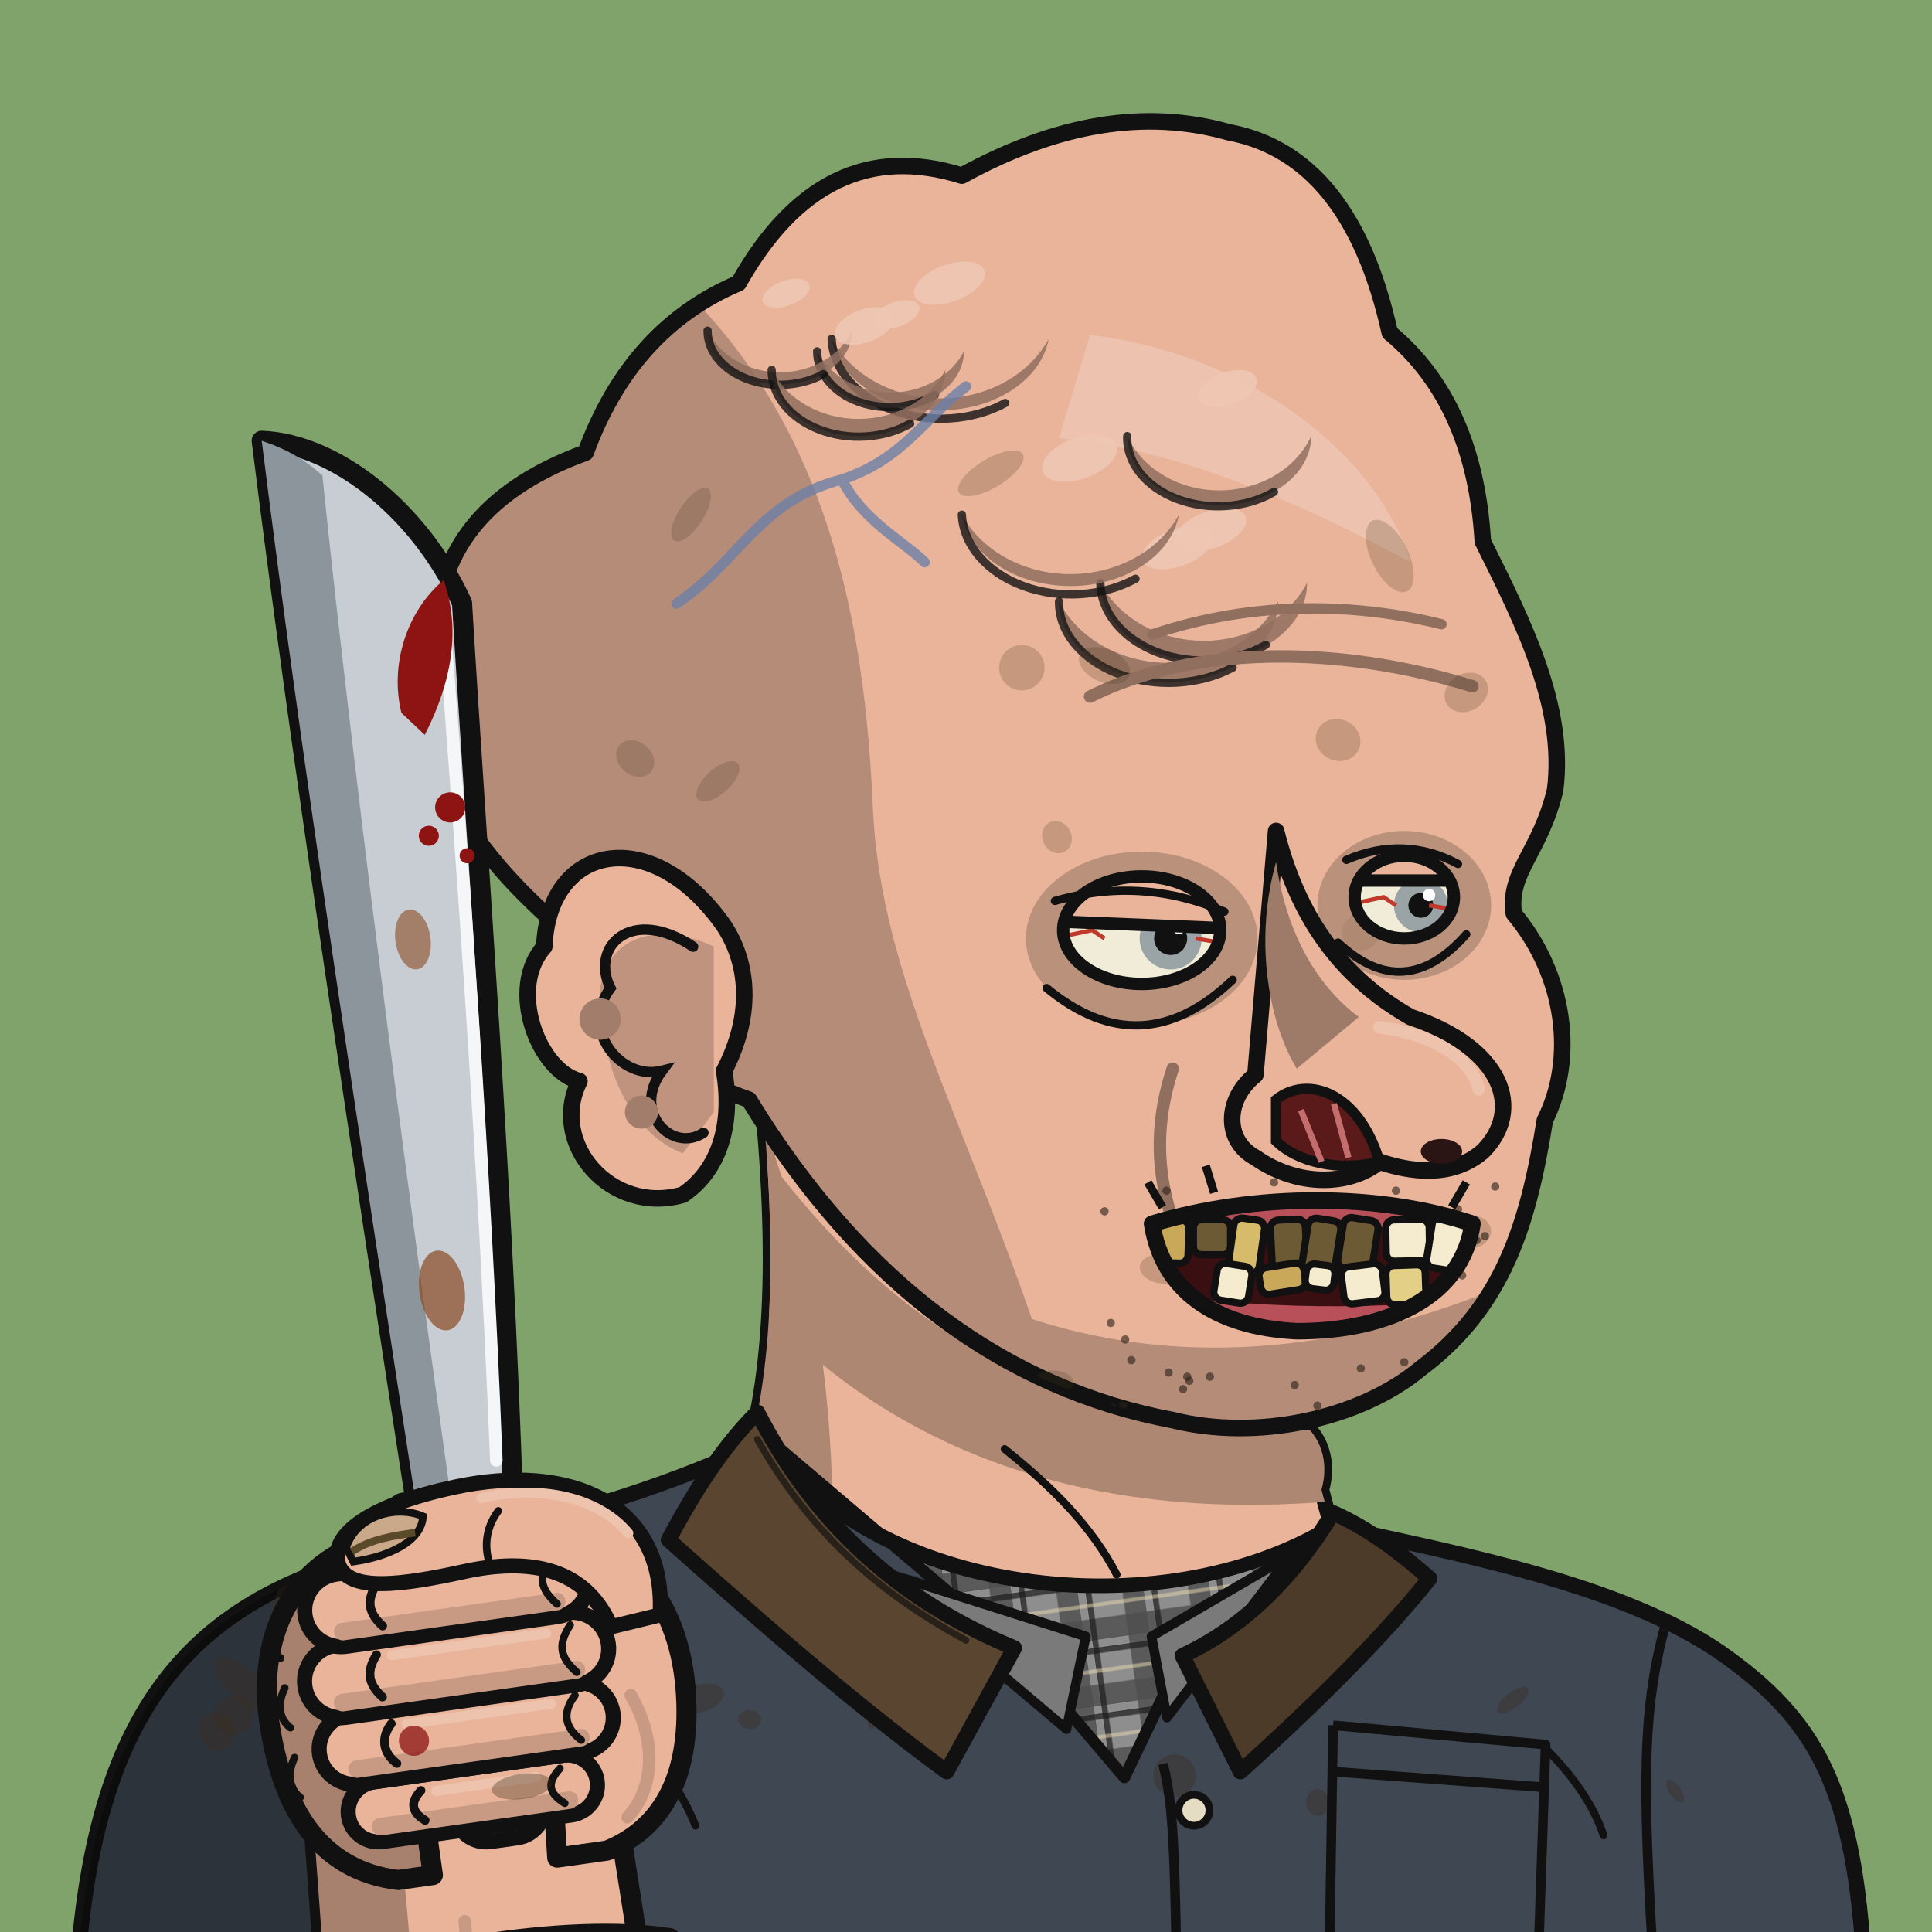
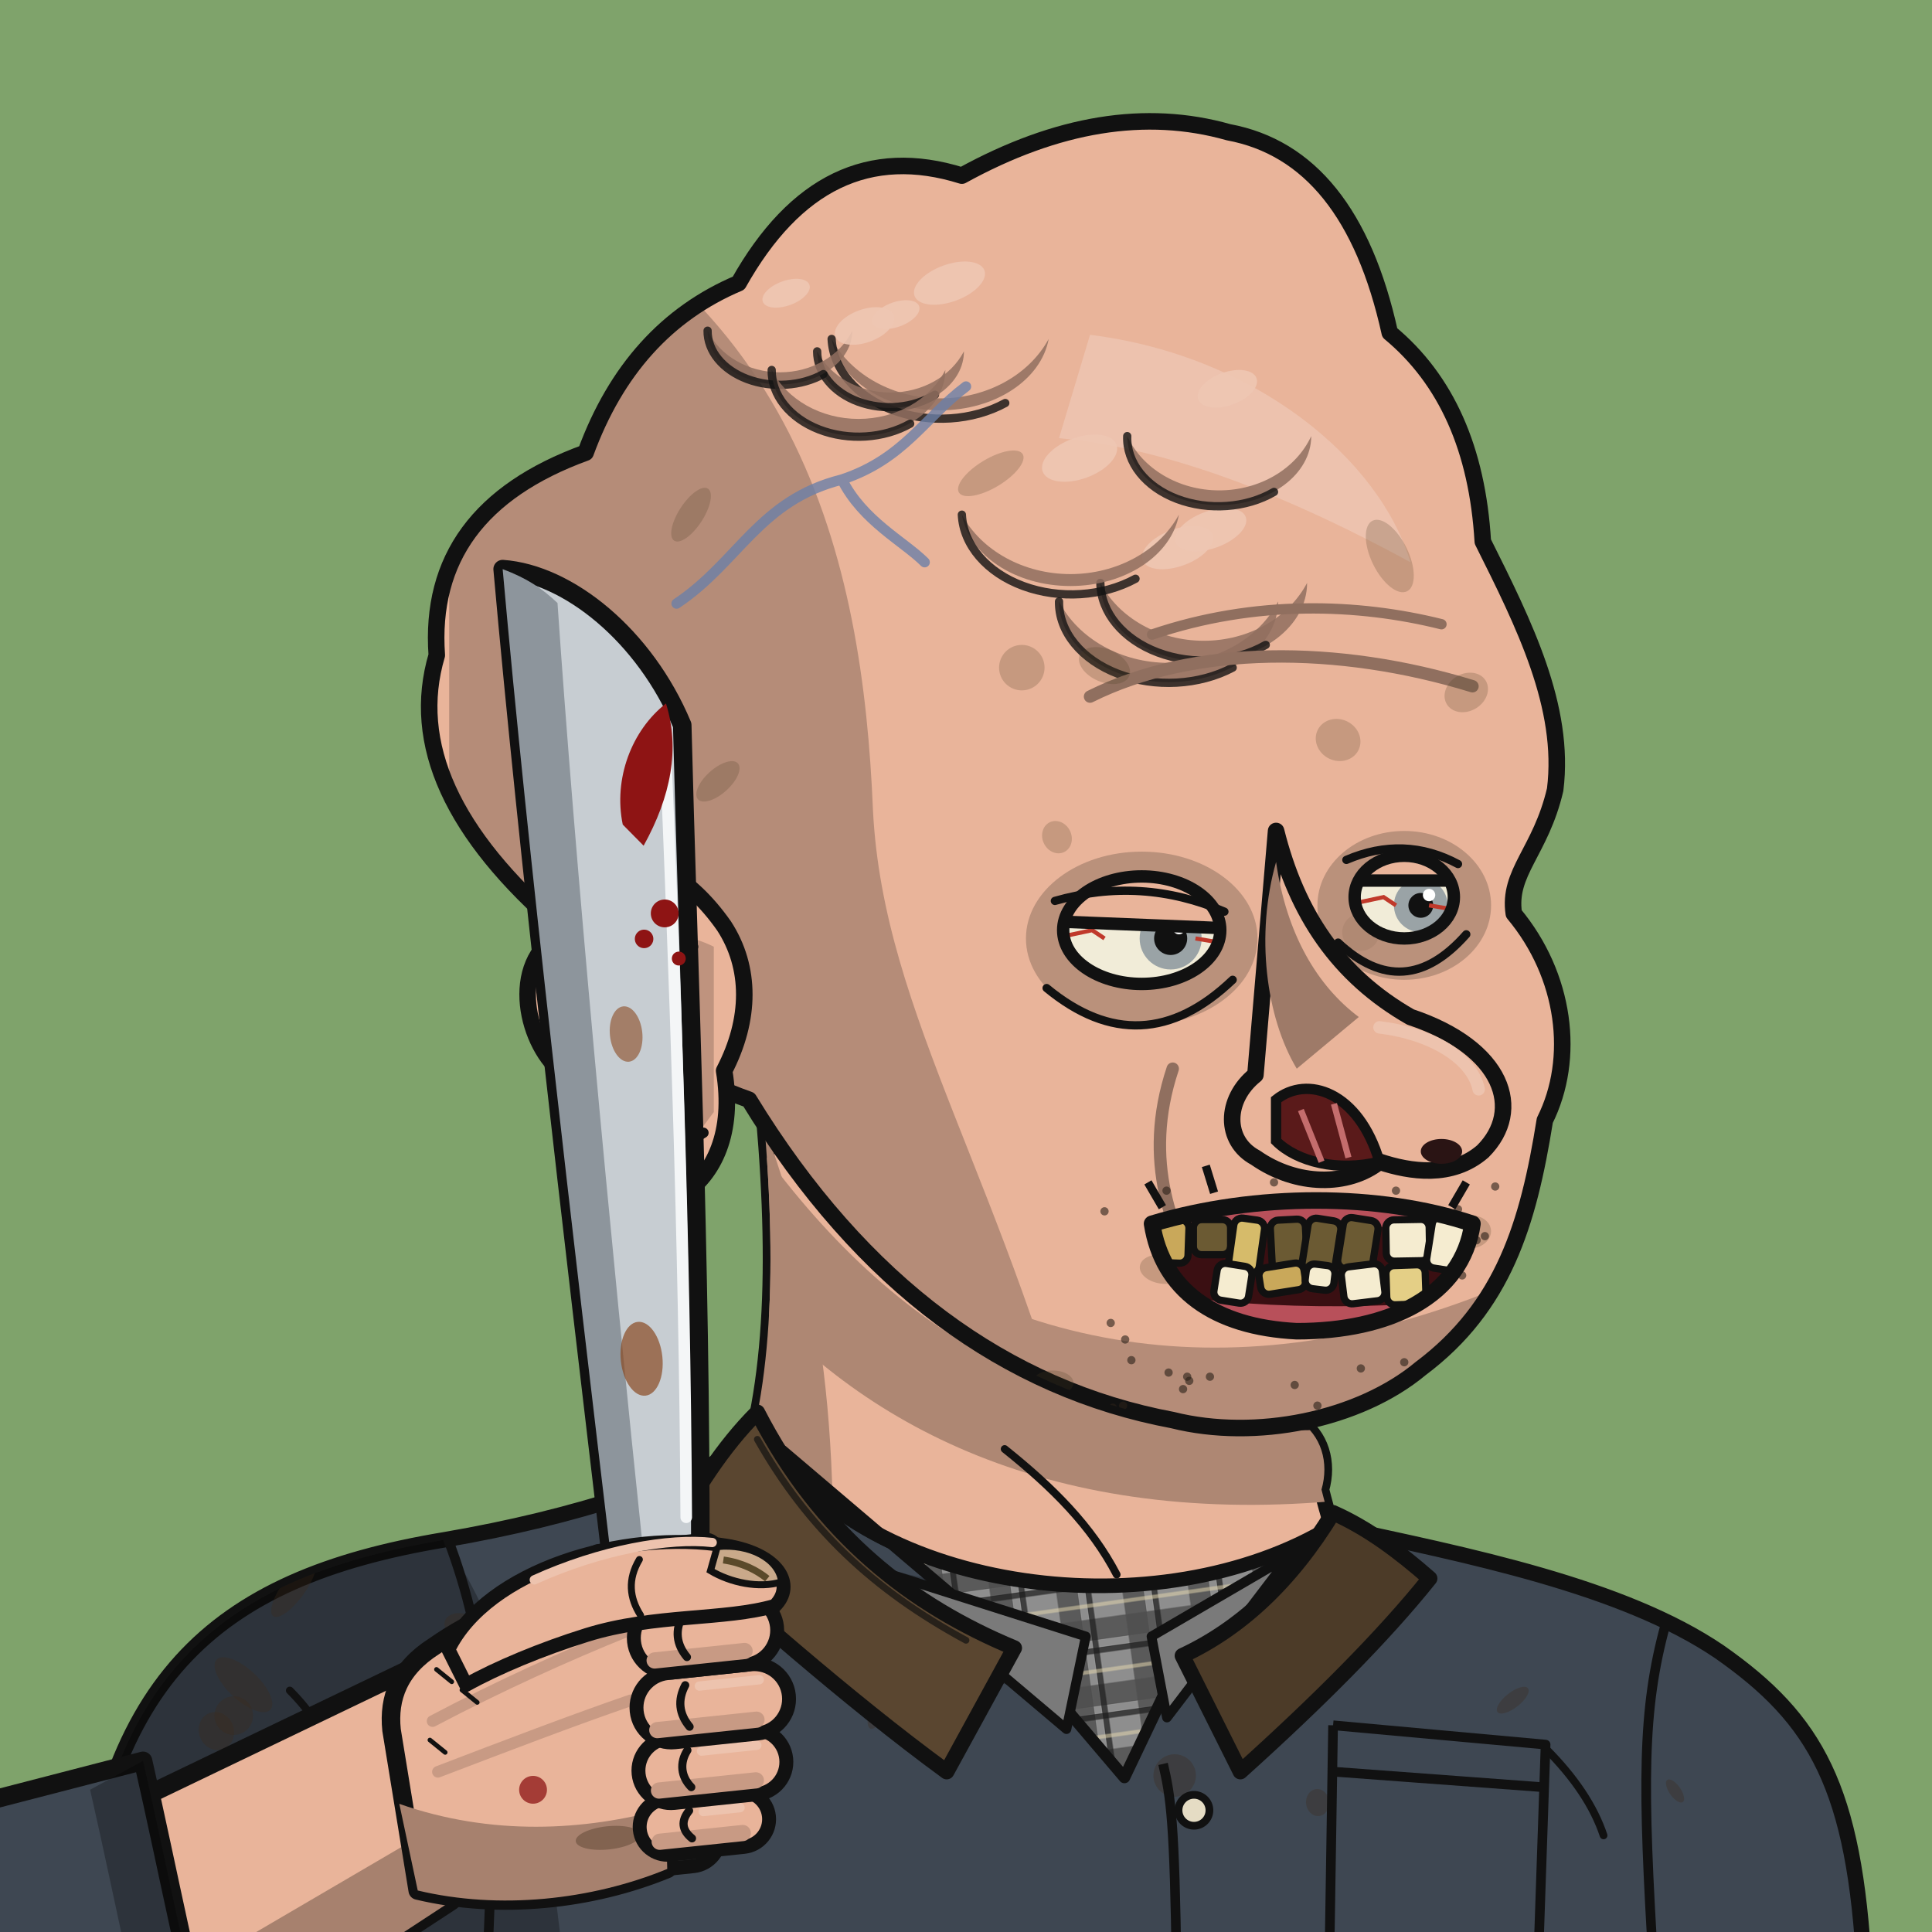
<svg xmlns="http://www.w3.org/2000/svg" viewBox="0 0 1000 1000" width="1000" height="1000">
  <rect width="1000" height="1000" fill="#7fa36b" />
  <g transform="translate(0 -55)">
    <g transform="translate(-35 25) scale(1.07)" />
    <path d="M 392 600 C 402 690 402 760 385 815 C 360 840 320 856 290 868 L 720 920 C 700 880 690 850 684 826 C 688 812 684 798 672 790 C 664 770 660 745 662 720 Z" fill="#e9b49a" stroke="#111111" stroke-width="8" stroke-linejoin="round" />
    <clipPath id="neckclip">
      <path d="M 392 600 C 402 690 402 760 385 815 C 360 840 320 856 290 868 L 720 920 C 700 880 690 850 684 826 C 688 812 684 798 672 790 C 664 770 660 745 662 720 Z" />
    </clipPath>
    <g clip-path="url(#neckclip)">
      <path d="M 380 630 C 450 735 540 800 690 795 L 690 832 C 540 845 440 790 380 715 Z" fill="#ae8773" />
      <path d="M 380 600 C 425 700 435 790 430 900 L 280 900 L 280 600 Z" fill="#ae8773" />
    </g>
    <path d="M 520 805 C 545 825 565 845 578 870" fill="none" stroke="#111111" stroke-width="4" stroke-linecap="round" />
    <clipPath id="torso">
      <path d="M 40 1075 C 50 925 110 872 230 852 C 300 840 350 822 398 800 C 450 880 600 900 690 845 C 760 860 840 876 890 910 C 940 945 960 980 965 1075 Z" />
    </clipPath>
    <path d="M 40 1075 C 50 925 110 872 230 852 C 300 840 350 822 398 800 C 450 880 600 900 690 845 C 760 860 840 876 890 910 C 940 945 960 980 965 1075 Z" fill="#3e4752" stroke="#111111" stroke-width="8" stroke-linejoin="round" />
    <g clip-path="url(#torso)">
      <path d="M 40 1075 C 50 925 110 872 230 852 C 262 900 280 960 292 1075 Z" fill="#000" opacity="0.28" />
      <path d="M 370 812 C 420 880 560 900 700 852 L 720 900 C 560 950 420 930 360 860 Z" fill="#000" opacity="0.22" />
    </g>
    <path d="M 232 852 C 252 905 258 960 252 1075" fill="none" stroke="#111111" stroke-width="5" stroke-linecap="round" />
    <path d="M 862 896 C 850 940 850 978 856 1075" fill="none" stroke="#111111" stroke-width="5" stroke-linecap="round" />
    <path d="M 300 930 C 330 950 350 975 360 1000 M 150 930 C 170 950 180 975 182 1000 M 800 960 C 815 975 825 990 830 1005" fill="none" stroke="#111111" stroke-width="4" stroke-linecap="round" />
    <g clip-path="url(#torso)">
      <ellipse cx="783" cy="935" rx="10" ry="4" transform="rotate(142 783 935)" fill="#3b2a18" opacity="0.32" />
      <ellipse cx="297" cy="933" rx="12" ry="11" transform="rotate(152 297 933)" fill="#3b2a18" opacity="0.32" />
      <ellipse cx="541" cy="896" rx="9" ry="6" transform="rotate(93 541 896)" fill="#3b2a18" opacity="0.32" />
      <ellipse cx="121" cy="943" rx="10" ry="10" transform="rotate(54 121 943)" fill="#3b2a18" opacity="0.32" />
      <ellipse cx="238" cy="896" rx="8" ry="6" transform="rotate(8 238 896)" fill="#3b2a18" opacity="0.32" />
      <ellipse cx="682" cy="988" rx="6" ry="7" transform="rotate(174 682 988)" fill="#3b2a18" opacity="0.32" />
      <ellipse cx="608" cy="974" rx="11" ry="11" transform="rotate(66 608 974)" fill="#3b2a18" opacity="0.32" />
      <ellipse cx="305" cy="908" rx="17" ry="3" transform="rotate(157 305 908)" fill="#3b2a18" opacity="0.32" />
      <ellipse cx="457" cy="933" rx="18" ry="5" transform="rotate(111 457 933)" fill="#3b2a18" opacity="0.32" />
      <ellipse cx="340" cy="913" rx="6" ry="4" transform="rotate(2 340 913)" fill="#3b2a18" opacity="0.32" />
      <ellipse cx="112" cy="951" rx="9" ry="10" transform="rotate(158 112 951)" fill="#3b2a18" opacity="0.32" />
      <ellipse cx="455" cy="879" rx="19" ry="6" transform="rotate(22 455 879)" fill="#3b2a18" opacity="0.32" />
      <ellipse cx="471" cy="883" rx="17" ry="10" transform="rotate(23 471 883)" fill="#3b2a18" opacity="0.32" />
      <ellipse cx="649" cy="894" rx="13" ry="10" transform="rotate(42 649 894)" fill="#3b2a18" opacity="0.32" />
      <ellipse cx="867" cy="982" rx="7" ry="3" transform="rotate(55 867 982)" fill="#3b2a18" opacity="0.32" />
      <ellipse cx="650" cy="875" rx="14" ry="9" transform="rotate(122 650 875)" fill="#3b2a18" opacity="0.32" />
      <ellipse cx="340" cy="987" rx="8" ry="4" transform="rotate(54 340 987)" fill="#3b2a18" opacity="0.32" />
      <ellipse cx="363" cy="934" rx="12" ry="7" transform="rotate(163 363 934)" fill="#3b2a18" opacity="0.32" />
      <ellipse cx="515" cy="874" rx="12" ry="4" transform="rotate(148 515 874)" fill="#3b2a18" opacity="0.32" />
      <ellipse cx="656" cy="949" rx="8" ry="5" transform="rotate(30 656 949)" fill="#3b2a18" opacity="0.32" />
      <ellipse cx="388" cy="945" rx="6" ry="5" transform="rotate(4 388 945)" fill="#3b2a18" opacity="0.32" />
      <ellipse cx="126" cy="927" rx="19" ry="8" transform="rotate(43 126 927)" fill="#3b2a18" opacity="0.32" />
      <ellipse cx="152" cy="877" rx="18" ry="6" transform="rotate(126 152 877)" fill="#3b2a18" opacity="0.32" />
      <ellipse cx="267" cy="929" rx="8" ry="5" transform="rotate(37 267 929)" fill="#3b2a18" opacity="0.32" />
    </g>
    <defs>
      <pattern id="plaidgrey" width="34" height="34" patternUnits="userSpaceOnUse" patternTransform="rotate(-8) skewY(0)">
        <rect width="34" height="34" fill="#8e8e8e" />
        <rect x="0" y="11" width="34" height="11" fill="#4e4e4e" opacity="0.8" />
        <rect x="11" y="0" width="11" height="34" fill="#4e4e4e" opacity="0.8" />
        <rect x="0" y="26" width="34" height="3" fill="#1c1c1c" opacity="0.7" />
        <rect x="26" y="0" width="3" height="34" fill="#1c1c1c" opacity="0.7" />
        <rect x="0" y="3" width="34" height="2" fill="#e8d9b0" opacity="0.5" />
      </pattern>
    </defs>
    <path d="M 405 806 C 450 880 600 900 688 846 L 612 912 L 582 975 L 525 908 Z" fill="url(#plaidgrey)" stroke="#111111" stroke-width="6" stroke-linejoin="round" />
    <path d="M 455 868 L 552 950 L 562 902 Z M 668 860 L 604 944 L 596 902 Z" fill="#7a7a7a" stroke="#111111" stroke-width="5" stroke-linejoin="round" />
    <path d="M 392 786 C 425 850 472 886 525 908 L 490 972 C 438 934 382 884 346 852 C 360 826 374 804 392 786 Z" fill="#5a4630" stroke="#111111" stroke-width="8" stroke-linejoin="round" />
    <path d="M 392 800 C 418 846 452 878 500 904" fill="none" stroke="#111111" stroke-width="3.5" stroke-linecap="round" opacity="0.7" />
    <path d="M 690 838 C 668 874 642 898 612 912 L 642 972 C 682 936 716 902 740 872 C 724 858 708 846 690 838 Z" fill="#4c3b28" stroke="#111111" stroke-width="8" stroke-linejoin="round" />
    <path d="M 602 968 C 606 985 608 998 609 1075" fill="none" stroke="#111111" stroke-width="5" />
    <circle cx="618" cy="992" r="8" fill="#e5dcc4" stroke="#111111" stroke-width="4" />
    <path d="M 690 948 L 800 958 L 796 1075 M 690 948 L 688 1075 M 690 972 L 798 980" fill="none" stroke="#111111" stroke-width="5" stroke-linejoin="round" />
    <g transform="translate(-35 25) scale(1.07)">
      <clipPath id="headclip">
        <path d="M 395 560 Q 322 534 304 477 Q 225 409 244 345 Q 239 275 316 247 Q 338 187 390 165 Q 431 92 498 113 Q 567 75 627 92 Q 686 103 705 189 Q 746 223 750 290 C 770 330 790 370 785 410 C 778 440 762 450 765 470 C 790 500 795 540 780 570 C 772 620 760 660 720 690 C 690 715 640 725 600 715 C 520 700 450 650 395 560 Z" />
      </clipPath>
      <path d="M 395 560 Q 322 534 304 477 Q 225 409 244 345 Q 239 275 316 247 Q 338 187 390 165 Q 431 92 498 113 Q 567 75 627 92 Q 686 103 705 189 Q 746 223 750 290 C 770 330 790 370 785 410 C 778 440 762 450 765 470 C 790 500 795 540 780 570 C 772 620 760 660 720 690 C 690 715 640 725 600 715 C 520 700 450 650 395 560 Z" fill="#e9b49a" />
      <g clip-path="url(#headclip)">
        <path d="M 250 100 C 420 160 450 300 455 420 C 460 520 520 600 560 760 L 250 760 Z" fill="#b58c78" />
        <path d="M 420 600 C 520 690 640 700 760 650 L 760 760 L 400 760 Z" fill="#b58c78" />
        <path d="M 560 190 C 640 200 700 250 715 300 C 660 270 600 245 545 240 Z" fill="#eec6b3" opacity="0.8" />
        <path d="M 545 319 A 53 39 0 0 0 651 319 A 58 50 0 0 1 545 319 Z" fill="#906f5f" opacity="0.85" />
        <path d="M 545 319 A 53 39 0 0 0 629 351" fill="none" stroke="#111111" stroke-width="4" stroke-linecap="round" opacity="0.8" />
        <ellipse cx="611" cy="296" rx="18" ry="9" transform="rotate(-20 598 319)" fill="#eec6b3" opacity="0.9" />
        <path d="M 565 310 A 50 38 0 0 0 665 310 A 55 48 0 0 1 565 310 Z" fill="#906f5f" opacity="0.85" />
        <path d="M 565 310 A 50 38 0 0 0 645 340" fill="none" stroke="#111111" stroke-width="4" stroke-linecap="round" opacity="0.8" />
        <ellipse cx="627" cy="287" rx="18" ry="9" transform="rotate(-20 615 310)" fill="#eec6b3" opacity="0.9" />
        <path d="M 578 239 A 44 33 0 0 0 667 239 A 48 42 0 0 1 578 239 Z" fill="#906f5f" opacity="0.85" />
        <path d="M 578 239 A 44 33 0 0 0 649 266" fill="none" stroke="#111111" stroke-width="4" stroke-linecap="round" opacity="0.8" />
        <ellipse cx="634" cy="219" rx="15" ry="8" transform="rotate(-20 622 239)" fill="#eec6b3" opacity="0.9" />
        <path d="M 435 192 A 53 40 0 0 0 540 192 A 58 50 0 0 1 435 192 Z" fill="#906f5f" opacity="0.85" />
        <path d="M 435 192 A 53 40 0 0 0 519 223" fill="none" stroke="#111111" stroke-width="4" stroke-linecap="round" opacity="0.8" />
        <ellipse cx="501" cy="168" rx="18" ry="9" transform="rotate(-20 488 192)" fill="#eec6b3" opacity="0.9" />
        <path d="M 498 277 A 53 40 0 0 0 603 277 A 58 50 0 0 1 498 277 Z" fill="#906f5f" opacity="0.85" />
        <path d="M 498 277 A 53 40 0 0 0 582 308" fill="none" stroke="#111111" stroke-width="4" stroke-linecap="round" opacity="0.8" />
        <ellipse cx="564" cy="253" rx="19" ry="10" transform="rotate(-20 550 277)" fill="#eec6b3" opacity="0.9" />
        <path d="M 428 198 A 35 27 0 0 0 499 198 A 39 34 0 0 1 428 198 Z" fill="#906f5f" opacity="0.85" />
        <path d="M 428 198 A 35 27 0 0 0 485 219" fill="none" stroke="#111111" stroke-width="4" stroke-linecap="round" opacity="0.8" />
        <ellipse cx="472" cy="182" rx="12" ry="6" transform="rotate(-20 464 198)" fill="#eec6b3" opacity="0.9" />
        <path d="M 375 188 A 35 26 0 0 0 445 188 A 38 33 0 0 1 375 188 Z" fill="#906f5f" opacity="0.85" />
        <path d="M 375 188 A 35 26 0 0 0 431 209" fill="none" stroke="#111111" stroke-width="4" stroke-linecap="round" opacity="0.8" />
        <ellipse cx="419" cy="172" rx="12" ry="6" transform="rotate(-20 410 188)" fill="#eec6b3" opacity="0.9" />
        <path d="M 406 207 A 42 32 0 0 0 490 207 A 46 40 0 0 1 406 207 Z" fill="#906f5f" opacity="0.85" />
        <path d="M 406 207 A 42 32 0 0 0 473 233" fill="none" stroke="#111111" stroke-width="4" stroke-linecap="round" opacity="0.8" />
        <ellipse cx="458" cy="188" rx="15" ry="8" transform="rotate(-20 448 207)" fill="#eec6b3" opacity="0.9" />
        <path d="M 560 365 C 610 340 680 340 745 360" fill="none" stroke="#906f5f" stroke-width="6" stroke-linecap="round" />
        <path d="M 590 335 C 640 318 690 320 730 330" fill="none" stroke="#906f5f" stroke-width="5" stroke-linecap="round" />
        <path d="M 600 545 C 585 590 600 625 615 650" fill="none" stroke="#906f5f" stroke-width="6" stroke-linecap="round" />
      </g>
      <path d="M 395 560 Q 322 534 304 477 Q 225 409 244 345 Q 239 275 316 247 Q 338 187 390 165 Q 431 92 498 113 Q 567 75 627 92 Q 686 103 705 189 Q 746 223 750 290 C 770 330 790 370 785 410 C 778 440 762 450 765 470 C 790 500 795 540 780 570 C 772 620 760 660 720 690 C 690 715 640 725 600 715 C 520 700 450 650 395 560 Z" fill="none" stroke="#111111" stroke-width="8" stroke-linejoin="round" />
      <g clip-path="url(#headclip)">
        <ellipse cx="705" cy="297" rx="19" ry="9" transform="rotate(64 705 297)" fill="#4a3a22" opacity="0.22" />
        <ellipse cx="512" cy="257" rx="18" ry="7" transform="rotate(149 512 257)" fill="#4a3a22" opacity="0.22" />
        <ellipse cx="542" cy="697" rx="6" ry="10" transform="rotate(90 542 697)" fill="#4a3a22" opacity="0.22" />
        <ellipse cx="527" cy="351" rx="11" ry="11" transform="rotate(34 527 351)" fill="#4a3a22" opacity="0.22" />
        <ellipse cx="341" cy="479" rx="11" ry="7" transform="rotate(83 341 479)" fill="#4a3a22" opacity="0.22" />
        <ellipse cx="567" cy="350" rx="13" ry="8" transform="rotate(23 567 350)" fill="#4a3a22" opacity="0.22" />
        <ellipse cx="340" cy="395" rx="10" ry="8" transform="rotate(40 340 395)" fill="#4a3a22" opacity="0.22" />
        <ellipse cx="595" cy="642" rx="7" ry="11" transform="rotate(98 595 642)" fill="#4a3a22" opacity="0.22" />
        <ellipse cx="544" cy="433" rx="8" ry="7" transform="rotate(64 544 433)" fill="#4a3a22" opacity="0.22" />
        <ellipse cx="742" cy="363" rx="11" ry="9" transform="rotate(149 742 363)" fill="#4a3a22" opacity="0.22" />
        <ellipse cx="691" cy="479" rx="9" ry="9" transform="rotate(154 691 479)" fill="#4a3a22" opacity="0.22" />
        <ellipse cx="380" cy="406" rx="13" ry="6" transform="rotate(138 380 406)" fill="#4a3a22" opacity="0.22" />
        <ellipse cx="680" cy="386" rx="10" ry="11" transform="rotate(116 680 386)" fill="#4a3a22" opacity="0.22" />
        <ellipse cx="680" cy="554" rx="12" ry="6" transform="rotate(28 680 554)" fill="#4a3a22" opacity="0.22" />
        <ellipse cx="367" cy="277" rx="15" ry="6" transform="rotate(123 367 277)" fill="#4a3a22" opacity="0.22" />
        <ellipse cx="744" cy="624" rx="8" ry="10" transform="rotate(84 744 624)" fill="#4a3a22" opacity="0.22" />
        <circle cx="604" cy="628" r="2" fill="#2a2018" opacity="0.6" />
        <circle cx="668" cy="644" r="2" fill="#2a2018" opacity="0.6" />
        <circle cx="691" cy="690" r="2" fill="#2a2018" opacity="0.6" />
        <circle cx="608" cy="696" r="2" fill="#2a2018" opacity="0.6" />
        <circle cx="708" cy="604" r="2" fill="#2a2018" opacity="0.6" />
        <circle cx="670" cy="708" r="2" fill="#2a2018" opacity="0.6" />
        <circle cx="705" cy="645" r="2" fill="#2a2018" opacity="0.6" />
        <circle cx="571" cy="709" r="2" fill="#2a2018" opacity="0.6" />
        <circle cx="577" cy="676" r="2" fill="#2a2018" opacity="0.6" />
        <circle cx="570" cy="668" r="2" fill="#2a2018" opacity="0.6" />
        <circle cx="756" cy="602" r="2" fill="#2a2018" opacity="0.6" />
        <circle cx="686" cy="653" r="2" fill="#2a2018" opacity="0.6" />
        <circle cx="740" cy="645" r="2" fill="#2a2018" opacity="0.6" />
        <circle cx="567" cy="614" r="2" fill="#2a2018" opacity="0.6" />
        <circle cx="679" cy="635" r="2" fill="#2a2018" opacity="0.6" />
        <circle cx="717" cy="641" r="2" fill="#2a2018" opacity="0.6" />
        <circle cx="684" cy="640" r="2" fill="#2a2018" opacity="0.6" />
        <circle cx="597" cy="604" r="2" fill="#2a2018" opacity="0.6" />
        <circle cx="659" cy="698" r="2" fill="#2a2018" opacity="0.6" />
        <circle cx="771" cy="705" r="2" fill="#2a2018" opacity="0.6" />
        <circle cx="598" cy="692" r="2" fill="#2a2018" opacity="0.6" />
        <circle cx="607" cy="694" r="2" fill="#2a2018" opacity="0.6" />
        <circle cx="580" cy="686" r="2" fill="#2a2018" opacity="0.6" />
        <circle cx="747" cy="628" r="2" fill="#2a2018" opacity="0.6" />
        <circle cx="738" cy="613" r="2" fill="#2a2018" opacity="0.6" />
        <circle cx="618" cy="650" r="2" fill="#2a2018" opacity="0.6" />
        <circle cx="576" cy="708" r="2" fill="#2a2018" opacity="0.6" />
        <circle cx="707" cy="702" r="2" fill="#2a2018" opacity="0.6" />
        <circle cx="681" cy="645" r="2" fill="#2a2018" opacity="0.6" />
        <circle cx="605" cy="700" r="2" fill="#2a2018" opacity="0.6" />
        <circle cx="649" cy="635" r="2" fill="#2a2018" opacity="0.6" />
        <circle cx="615" cy="649" r="2" fill="#2a2018" opacity="0.6" />
        <circle cx="737" cy="627" r="2" fill="#2a2018" opacity="0.6" />
        <circle cx="668" cy="616" r="2" fill="#2a2018" opacity="0.6" />
        <circle cx="649" cy="600" r="2" fill="#2a2018" opacity="0.6" />
        <circle cx="751" cy="626" r="2" fill="#2a2018" opacity="0.6" />
        <circle cx="712" cy="617" r="2" fill="#2a2018" opacity="0.6" />
        <circle cx="712" cy="687" r="2" fill="#2a2018" opacity="0.6" />
        <circle cx="618" cy="694" r="2" fill="#2a2018" opacity="0.6" />
        <circle cx="724" cy="657" r="2" fill="#2a2018" opacity="0.6" />
        <path d="M 360 320 C 390 300 400 270 440 260 C 470 250 480 230 500 215 M 440 260 C 450 280 470 290 480 300" fill="none" stroke="#6b7fa8" stroke-width="5" stroke-linecap="round" opacity="0.8" />
      </g>
      <g transform="translate(-22 6)">
        <path d="M 405 470 C 370 420 320 430 318 480 C 300 500 315 540 335 545 C 320 575 350 610 385 600 C 400 590 410 570 405 540 C 418 515 418 490 405 470 Z" fill="#e9b49a" stroke="#111111" stroke-width="8" stroke-linejoin="round" />
        <path d="M 400 480 C 380 470 350 470 345 500 C 345 540 360 570 385 580 L 400 560 Z" fill="#a37d6b" opacity="0.6" />
        <path d="M 390 480 C 360 460 340 480 350 500 C 335 520 355 545 375 540 C 360 560 380 580 395 570" fill="none" stroke="#111111" stroke-width="5" stroke-linecap="round" />
        <circle cx="345" cy="515" r="10" fill="#a37d6b" />
        <circle cx="365" cy="560" r="8" fill="#a37d6b" />
      </g>
      <ellipse cx="585" cy="482" rx="56" ry="42" fill="#a7816e" opacity="0.7" />
      <path d="M 539 506 Q 585 544 629 502" fill="none" stroke="#111111" stroke-width="4" stroke-linecap="round" />
      <clipPath id="e585478">
        <ellipse cx="585" cy="478" rx="38" ry="26" />
      </clipPath>
      <ellipse cx="585" cy="478" rx="38" ry="26" fill="#f1ecd8" />
      <g clip-path="url(#e585478)">
        <circle cx="599" cy="482" r="15" fill="#9aa3a6" />
        <circle cx="599" cy="482" r="8" fill="#111" />
        <circle cx="603" cy="477" r="3" fill="#fff" />
        <path d="M 547 481 l 14 -3 l 6 4 M 623 484 l -12 -2" stroke="#c0392b" stroke-width="2" fill="none" />
        <rect x="545" y="450" width="80" height="23.84" fill="#e9b49a" />
        <path d="M 545 473.84 L 625 477.04" stroke="#111111" stroke-width="6" />
      </g>
      <ellipse cx="585" cy="478" rx="38" ry="26" fill="none" stroke="#111111" stroke-width="6" />
      <path d="M 543 463.84 Q 585 451.84 625 469.04" fill="none" stroke="#111111" stroke-width="4" stroke-linecap="round" />
      <ellipse cx="712" cy="466" rx="42" ry="36" fill="#a7816e" opacity="0.7" />
      <path d="M 680 484 Q 712 514 742 480" fill="none" stroke="#111111" stroke-width="4" stroke-linecap="round" />
      <clipPath id="e712462">
        <ellipse cx="712" cy="462" rx="24" ry="20" />
      </clipPath>
      <ellipse cx="712" cy="462" rx="24" ry="20" fill="#f1ecd8" />
      <g clip-path="url(#e712462)">
        <circle cx="720" cy="466" r="13" fill="#9aa3a6" />
        <circle cx="720" cy="466" r="6" fill="#111" />
        <circle cx="724" cy="461" r="3" fill="#fff" />
        <path d="M 688 465 l 14 -3 l 6 4 M 736 468 l -12 -2" stroke="#c0392b" stroke-width="2" fill="none" />
        <rect x="686" y="440" width="52" height="14.0" fill="#e9b49a" />
        <path d="M 686 454.0 L 738 454.0" stroke="#111111" stroke-width="6" />
      </g>
      <ellipse cx="712" cy="462" rx="24" ry="20" fill="none" stroke="#111111" stroke-width="6" />
      <path d="M 684 444.0 Q 712 432.0 738 446.0" fill="none" stroke="#111111" stroke-width="4" stroke-linecap="round" />
      <path d="M 650 430 C 660 470 680 500 715 520 C 760 535 770 565 750 585 C 735 598 715 595 700 590 C 685 602 660 602 640 588 C 625 580 625 560 640 548 Z" fill="#e9b49a" stroke="#111111" stroke-width="8" stroke-linejoin="round" />
      <path d="M 650 445 C 655 480 670 505 690 520 L 660 545 C 645 520 640 480 650 445 Z" fill="#9e7a68" />
      <path d="M 700 525 C 725 528 745 540 748 555" fill="none" stroke="#edc3ae" stroke-width="6" stroke-linecap="round" />
      <path d="M 650 560 C 665 548 690 556 700 590 C 680 595 660 590 650 580 Z" fill="#5a1a1a" stroke="#111111" stroke-width="5" />
      <path d="M 662 565 L 672 590 M 678 562 L 685 588" stroke="#c46d6d" stroke-width="3" />
      <ellipse cx="730" cy="585" rx="10" ry="6" fill="#2a1414" />
      <clipPath id="mclip">
        <path d="M 590 620 C 640 605 700 605 745 620 C 740 655 705 672 660 672 C 620 670 595 652 590 620 Z" />
      </clipPath>
      <path d="M 590 620 C 640 605 700 605 745 620 C 740 655 705 672 660 672 C 620 670 595 652 590 620 Z" fill="#3a0f12" />
      <g clip-path="url(#mclip)">
        <path d="M 580 600 L 760 600 L 760 628 C 700 618 640 618 580 632 Z" fill="#b8505a" />
        <rect x="592" y="618" width="16" height="21" rx="4" fill="#c9a85a" stroke="#111" stroke-width="3.5" transform="rotate(2 601 618)" />
        <rect x="610" y="618" width="18" height="17" rx="4" fill="#6b5a33" stroke="#111" stroke-width="3.5" transform="rotate(0 620 618)" />
        <rect x="630" y="618" width="15" height="26" rx="4" fill="#d6bb6a" stroke="#111" stroke-width="3.5" transform="rotate(8 639 618)" />
        <rect x="647" y="618" width="17" height="25" rx="4" fill="#6b5a33" stroke="#111" stroke-width="3.5" transform="rotate(-3 656 618)" />
        <rect x="666" y="618" width="16" height="26" rx="4" fill="#6b5a33" stroke="#111" stroke-width="3.5" transform="rotate(9 674 618)" />
        <rect x="683" y="618" width="17" height="25" rx="4" fill="#6b5a33" stroke="#111" stroke-width="3.5" transform="rotate(9 693 618)" />
        <rect x="703" y="618" width="21" height="20" rx="4" fill="#f5ecd0" stroke="#111" stroke-width="3.5" transform="rotate(-1 714 618)" />
        <rect x="726" y="618" width="22" height="25" rx="4" fill="#f5ecd0" stroke="#111" stroke-width="3.5" transform="rotate(9 738 618)" />
        <path d="M 580 680 L 760 680 L 760 655 C 700 662 640 662 580 652 Z" fill="#b8505a" />
        <rect x="622" y="640" width="17" height="18" rx="4" fill="#f5ecd0" stroke="#111" stroke-width="3.5" transform="rotate(9 631 640)" />
        <rect x="641" y="640" width="22" height="13" rx="4" fill="#c9a85a" stroke="#111" stroke-width="3.5" transform="rotate(-9 653 640)" />
        <rect x="665" y="640" width="14" height="12" rx="4" fill="#f5ecd0" stroke="#111" stroke-width="3.5" transform="rotate(7 673 640)" />
        <rect x="681" y="640" width="20" height="18" rx="4" fill="#f5ecd0" stroke="#111" stroke-width="3.5" transform="rotate(-7 692 640)" />
        <rect x="703" y="640" width="19" height="19" rx="4" fill="#e4cf86" stroke="#111" stroke-width="3.5" transform="rotate(-2 714 640)" />
      </g>
      <path d="M 590 620 C 640 605 700 605 745 620 C 740 655 705 672 660 672 C 620 670 595 652 590 620 Z" fill="none" stroke="#111" stroke-width="8" stroke-linejoin="round" />
      <path d="M 595 612 L 588 600 M 620 605 L 616 592 M 735 612 L 742 600" stroke="#111" stroke-width="4" />
    </g>
-     <g transform="translate(250 930) rotate(-8) scale(1.3)">
-       <path d="M -74 40 L -90 280 L 50 280 L 46 40 Z" fill="#e9b49a" stroke="#111111" stroke-width="8" stroke-linejoin="round" />
-       <path d="M -74 40 L -90 280 L -52 280 L -40 40 Z" fill="#a7816e" />
-       <path d="M -20 90 C -22 130 -24 160 -26 190" fill="none" stroke="#c89a84" stroke-width="5" stroke-linecap="round" />
-       <path d="M -88 110 C -50 98 20 96 60 108 L 66 280 L -102 280 Z" fill="#3e4752" stroke="#111111" stroke-width="8" stroke-linejoin="round" />
-       <path d="M -88 110 C -50 98 20 96 60 108 L 61 128 C 20 118 -50 120 -88 132 Z" fill="#000" opacity="0.28" />
+     <g transform="translate(345 950) rotate(-6) scale(1.2)">
+       <path d="M -100 -40 L -520 110 L -520 280 L -100 64 Z" fill="#e9b49a" stroke="#111111" stroke-width="8" stroke-linejoin="round" />
+       <path d="M -100 30 L -520 220 L -520 280 L -100 64 Z" fill="#a7816e" />
+       <path d="M -226 -10 C -220 40 -216 90 -208 138 L -560 340 L -560 40 Z" fill="#3e4752" stroke="#111111" stroke-width="8" stroke-linejoin="round" />
+       <path d="M -226 -10 C -220 40 -216 90 -208 138 L -232 150 C -240 100 -244 50 -250 0 Z" fill="#000" opacity="0.28" />
      <path d="M -16 -70 L 22 -70 C 36 -200 44 -330 52 -430 C 40 -470 10 -500 -18 -505 C -20 -380 -18 -220 -16 -70 Z" fill="#c7cdd2" stroke="#111111" stroke-width="8" stroke-linejoin="round" />
      <path d="M -16 -70 C -18 -220 -20 -380 -18 -505 C -8 -500 -2 -495 4 -488 C 0 -380 -2 -220 -2 -70 Z" fill="#8d959c" />
      <path d="M 18 -90 C 30 -210 38 -330 44 -425" fill="none" stroke="#f4f6f7" stroke-width="5" stroke-linecap="round" />
      <ellipse cx="6" cy="-160" rx="9" ry="16" fill="#8a4a22" opacity="0.7" />
      <ellipse cx="14" cy="-300" rx="7" ry="12" fill="#8a4a22" opacity="0.6" />
      <path d="M 30 -380 C 44 -400 50 -420 46 -440 C 30 -430 20 -410 22 -390 Z" fill="#8e1414" />
      <circle cx="36" cy="-350" r="6" fill="#8e1414" />
      <circle cx="26" cy="-340" r="4" fill="#8e1414" />
      <circle cx="40" cy="-330" r="3" fill="#8e1414" />
      <rect x="-26" y="-80" width="56" height="16" rx="5" fill="#3a3a3a" stroke="#111111" stroke-width="5" />
      <rect x="-18.0" y="-66" width="36" height="126" rx="12.6" fill="#2f2f2f" stroke="#111111" stroke-width="6" />
      <path d="M -12.0 -58 L -12.0 52" stroke="#777777" stroke-width="4" stroke-linecap="round" />
      <circle cx="0" cy="-41" r="5" fill="#d9d2b8" stroke="#111111" stroke-width="2.5" />
      <circle cx="0" cy="35" r="5" fill="#d9d2b8" stroke="#111111" stroke-width="2.5" />
-       <path d="M -30 -66 C -66 -64 -86 -36 -86 0 C -86 36 -74 62 -44 70 L -30 70 Z" fill="#a7816e" stroke="#111111" stroke-width="8" stroke-linejoin="round" />
-       <path d="M -78 -40 C -82 -34 -82 -28 -78 -24" fill="none" stroke="#111111" stroke-width="3" stroke-linecap="round" />
-       <path d="M -78 -12 C -82 -6 -82 0 -78 4" fill="none" stroke="#111111" stroke-width="3" stroke-linecap="round" />
-       <path d="M -78 16 C -82 22 -82 28 -78 32" fill="none" stroke="#111111" stroke-width="3" stroke-linecap="round" />
-       <path d="M 30 -58 C 64 -56 82 -26 80 10 C 78 44 64 64 40 70 L 20 70 Z" fill="#e9b49a" stroke="#111111" stroke-width="8" stroke-linejoin="round" />
-       <path d="M 58 10 C 66 30 62 48 50 58" fill="none" stroke="#c89a84" stroke-width="5" stroke-linecap="round" />
-       <rect x="-60" y="30" width="100" height="24" rx="12.0" fill="#e9b49a" stroke="#111111" stroke-width="6" />
-       <path d="M -48 48 L 28 48" stroke="#c89a84" stroke-width="7" stroke-linecap="round" />
-       <path d="M -30 36 C -35 40 -35 44 -30 48" fill="none" stroke="#111111" stroke-width="3.5" stroke-linecap="round" />
-       <path d="M 26 35 C 20 40 20 44 26 49" fill="none" stroke="#111111" stroke-width="3" stroke-linecap="round" />
-       <path d="M -24 37 L 16 37" stroke="#edc3ae" stroke-width="4" stroke-linecap="round" />
-       <rect x="-68" y="2" width="118" height="28" rx="14.0" fill="#e9b49a" stroke="#111111" stroke-width="6" />
-       <path d="M -54 24 L 36 24" stroke="#c89a84" stroke-width="7" stroke-linecap="round" />
-       <path d="M -38 8 C -43 13 -43 19 -38 24" fill="none" stroke="#111111" stroke-width="3.5" stroke-linecap="round" />
-       <path d="M 36 7 C 30 13 30 19 36 25" fill="none" stroke="#111111" stroke-width="3" stroke-linecap="round" />
-       <path d="M -32 9 L 26 9" stroke="#edc3ae" stroke-width="4" stroke-linecap="round" />
-       <rect x="-70" y="-26" width="122" height="29" rx="14.5" fill="#e9b49a" stroke="#111111" stroke-width="6" />
-       <path d="M -56 -3 L 38 -3" stroke="#c89a84" stroke-width="7" stroke-linecap="round" />
-       <path d="M -40 -20 C -45 -14 -45 -9 -40 -3" fill="none" stroke="#111111" stroke-width="3.5" stroke-linecap="round" />
-       <path d="M 38 -21 C 32 -14 32 -9 38 -2" fill="none" stroke="#111111" stroke-width="3" stroke-linecap="round" />
-       <path d="M -34 -19 L 28 -19" stroke="#edc3ae" stroke-width="4" stroke-linecap="round" />
-       <rect x="-66" y="-54" width="114" height="29" rx="14.5" fill="#e9b49a" stroke="#111111" stroke-width="6" />
-       <path d="M -52 -31 L 34 -31" stroke="#c89a84" stroke-width="7" stroke-linecap="round" />
-       <path d="M -36 -48 C -41 -42 -41 -37 -36 -31" fill="none" stroke="#111111" stroke-width="3.5" stroke-linecap="round" />
-       <path d="M 34 -49 C 28 -42 28 -37 34 -30" fill="none" stroke="#111111" stroke-width="3" stroke-linecap="round" />
-       <path d="M -30 -47 L 24 -47" stroke="#edc3ae" stroke-width="4" stroke-linecap="round" />
-       <path d="M 74 -20 C 82 -60 52 -84 4 -82 C -34 -80 -52 -70 -50 -58 C -48 -46 -26 -46 0 -48 C 30 -50 48 -40 54 -18 Z" fill="#e9b49a" stroke="#111111" stroke-width="6" stroke-linejoin="round" />
-       <path d="M -46 -64 C -40 -76 -24 -78 -14 -72 C -16 -62 -30 -58 -44 -58 Z" fill="#c9a98a" stroke="#111111" stroke-width="3" />
-       <path d="M -44 -62 C -36 -66 -26 -66 -18 -66" fill="none" stroke="#5a4a2a" stroke-width="3" />
-       <path d="M 10 -76 C 34 -78 56 -70 66 -54" fill="none" stroke="#edc3ae" stroke-width="4" stroke-linecap="round" />
-       <path d="M 10 -48 C 8 -56 10 -64 16 -70" fill="none" stroke="#111111" stroke-width="3" stroke-linecap="round" />
-       <circle cx="-30" cy="16" r="6" fill="#8e1414" opacity="0.75" />
-       <ellipse cx="10" cy="40" rx="12" ry="5" fill="#3b2a18" opacity="0.35" />
+       <path d="M 22 -60 C -10 -72 -60 -66 -96 -46 C -112 -38 -118 -26 -118 -12 L -114 58 C -80 70 -40 70 -6 60 Z" fill="#e9b49a" stroke="#111111" stroke-width="8" stroke-linejoin="round" />
+       <path d="M -118 20 L -114 58 C -80 70 -40 70 -6 60 L -4 34 C -40 40 -80 38 -118 20 Z" fill="#a7816e" />
+       <path d="M -100 -14 C -70 -26 -40 -36 -12 -44 M -100 8 C -70 0 -40 -8 -14 -14" fill="none" stroke="#c89a84" stroke-width="5" stroke-linecap="round" />
+       <path d="M -80 -50 C -50 -62 -20 -64 6 -60" fill="none" stroke="#edc3ae" stroke-width="5" stroke-linecap="round" />
+       <circle cx="-60" cy="20" r="6" fill="#8e1414" opacity="0.75" />
+       <ellipse cx="-30" cy="44" rx="14" ry="5" fill="#3b2a18" opacity="0.35" />
+       <path d="M -90 -30 l -6 -6" stroke="#111111" stroke-width="2" stroke-linecap="round" />
+       <path d="M -80 -20 l -6 -6" stroke="#111111" stroke-width="2" stroke-linecap="round" />
+       <path d="M -70 -34 l -6 -6" stroke="#111111" stroke-width="2" stroke-linecap="round" />
+       <path d="M -96 0 l -6 -6" stroke="#111111" stroke-width="2" stroke-linecap="round" />
+       <rect x="-16" y="30" width="56" height="24" rx="12.0" fill="#e9b49a" stroke="#111111" stroke-width="6" />
+       <path d="M -8 48 L 28 48" stroke="#c89a84" stroke-width="7" stroke-linecap="round" />
+       <path d="M 6 36 C 2 40 2 44 6 48" fill="none" stroke="#111111" stroke-width="3.5" stroke-linecap="round" />
+       <path d="M 12 37 L 28 37" stroke="#edc3ae" stroke-width="4" stroke-linecap="round" />
+       <rect x="-14" y="4" width="64" height="28" rx="14.0" fill="#e9b49a" stroke="#111111" stroke-width="6" />
+       <path d="M -6 26 L 36 26" stroke="#c89a84" stroke-width="7" stroke-linecap="round" />
+       <path d="M 8 10 C 4 15 4 21 8 26" fill="none" stroke="#111111" stroke-width="3.5" stroke-linecap="round" />
+       <path d="M 14 11 L 38 11" stroke="#edc3ae" stroke-width="4" stroke-linecap="round" />
+       <rect x="-12" y="-24" width="66" height="30" rx="15.0" fill="#e9b49a" stroke="#111111" stroke-width="6" />
+       <path d="M -4 0 L 39 0" stroke="#c89a84" stroke-width="7" stroke-linecap="round" />
+       <path d="M 10 -18 C 6 -12 6 -6 10 0" fill="none" stroke="#111111" stroke-width="3.5" stroke-linecap="round" />
+       <path d="M 16 -17 L 42 -17" stroke="#edc3ae" stroke-width="4" stroke-linecap="round" />
+       <rect x="-10" y="-54" width="62" height="30" rx="15.0" fill="#e9b49a" stroke="#111111" stroke-width="6" />
+       <path d="M -2 -30 L 37 -30" stroke="#c89a84" stroke-width="7" stroke-linecap="round" />
+       <path d="M 12 -48 C 8 -42 8 -36 12 -30" fill="none" stroke="#111111" stroke-width="3.5" stroke-linecap="round" />
+       <path d="M 18 -47 L 40 -47" stroke="#edc3ae" stroke-width="4" stroke-linecap="round" />
+       <path d="M -90 -44 C -70 -76 -10 -88 34 -76 C 56 -70 62 -56 52 -48 C 30 -44 0 -50 -30 -44 C -50 -40 -70 -34 -84 -28 Z" fill="#e9b49a" stroke="#111111" stroke-width="6" stroke-linejoin="round" />
+       <path d="M 30 -76 C 44 -76 56 -68 56 -58 C 46 -56 34 -60 26 -66 Z" fill="#c9a98a" stroke="#111111" stroke-width="3" />
+       <path d="M 32 -70 C 40 -68 46 -64 50 -60" fill="none" stroke="#5a4a2a" stroke-width="3" />
+       <path d="M -50 -70 C -20 -80 10 -82 28 -78" fill="none" stroke="#edc3ae" stroke-width="4" stroke-linecap="round" />
+       <path d="M -6 -50 C -10 -58 -10 -66 -4 -74" fill="none" stroke="#111111" stroke-width="3" stroke-linecap="round" />
    </g>
  </g>
</svg>
